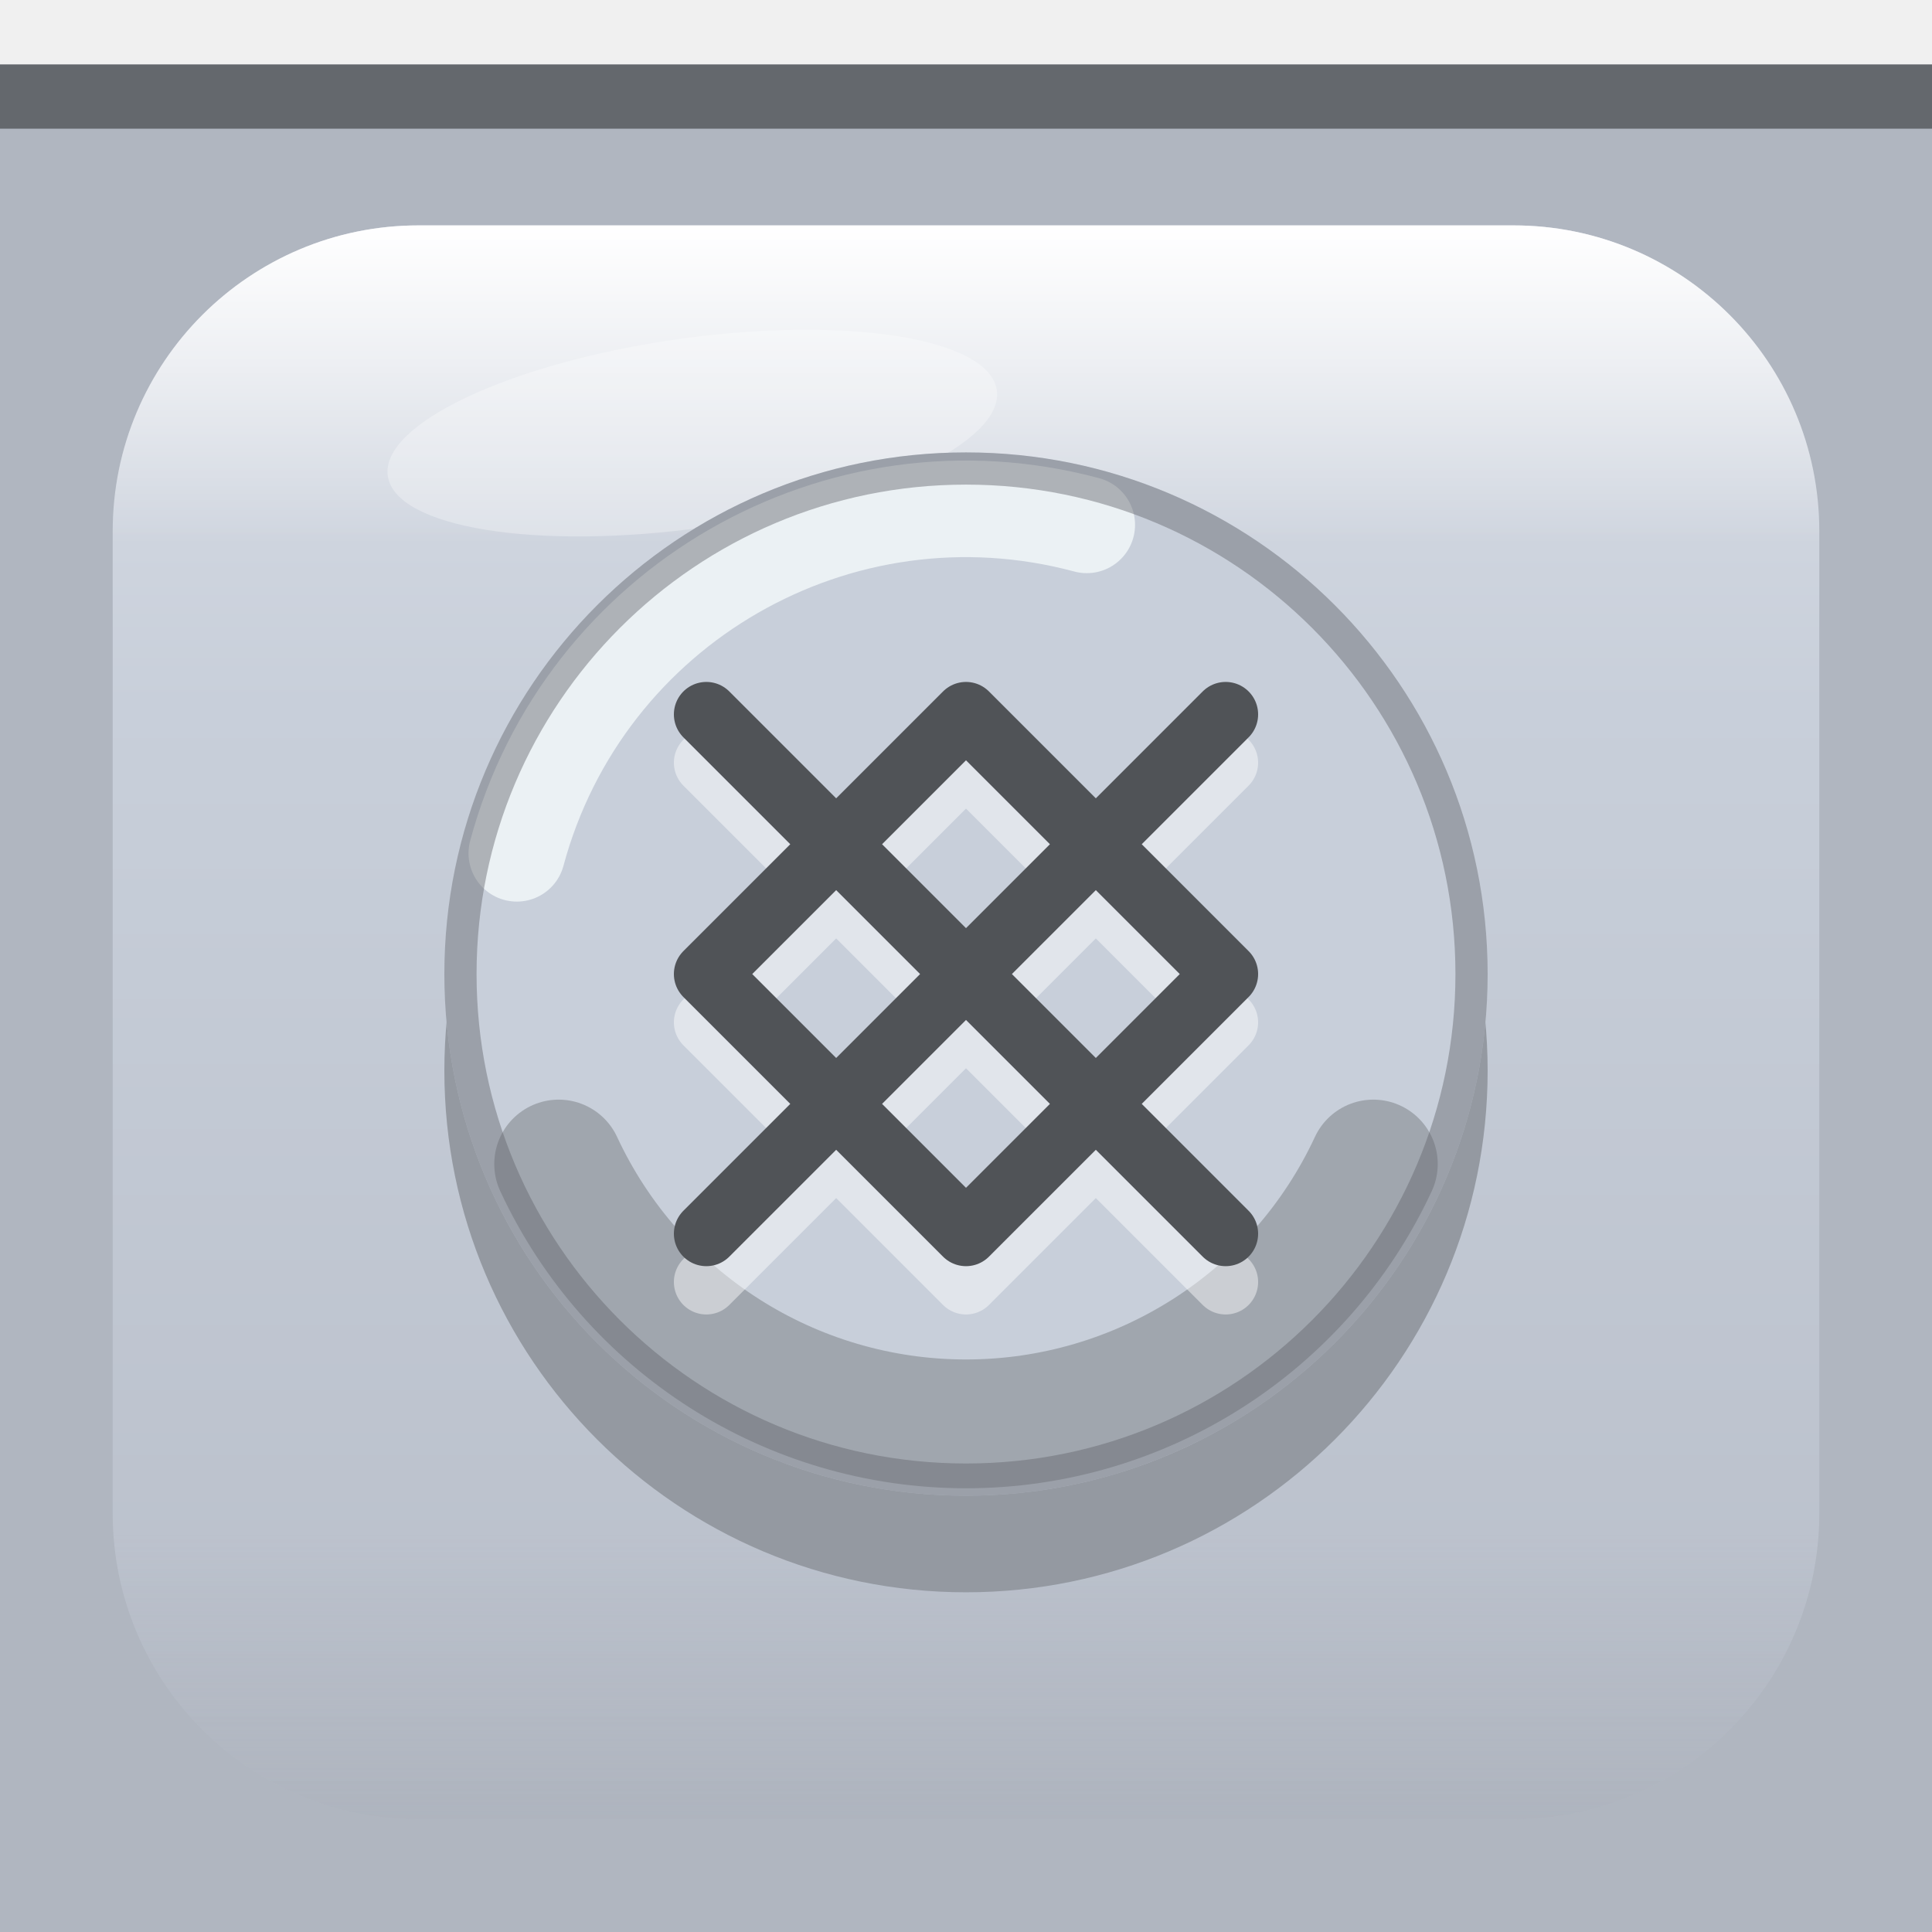
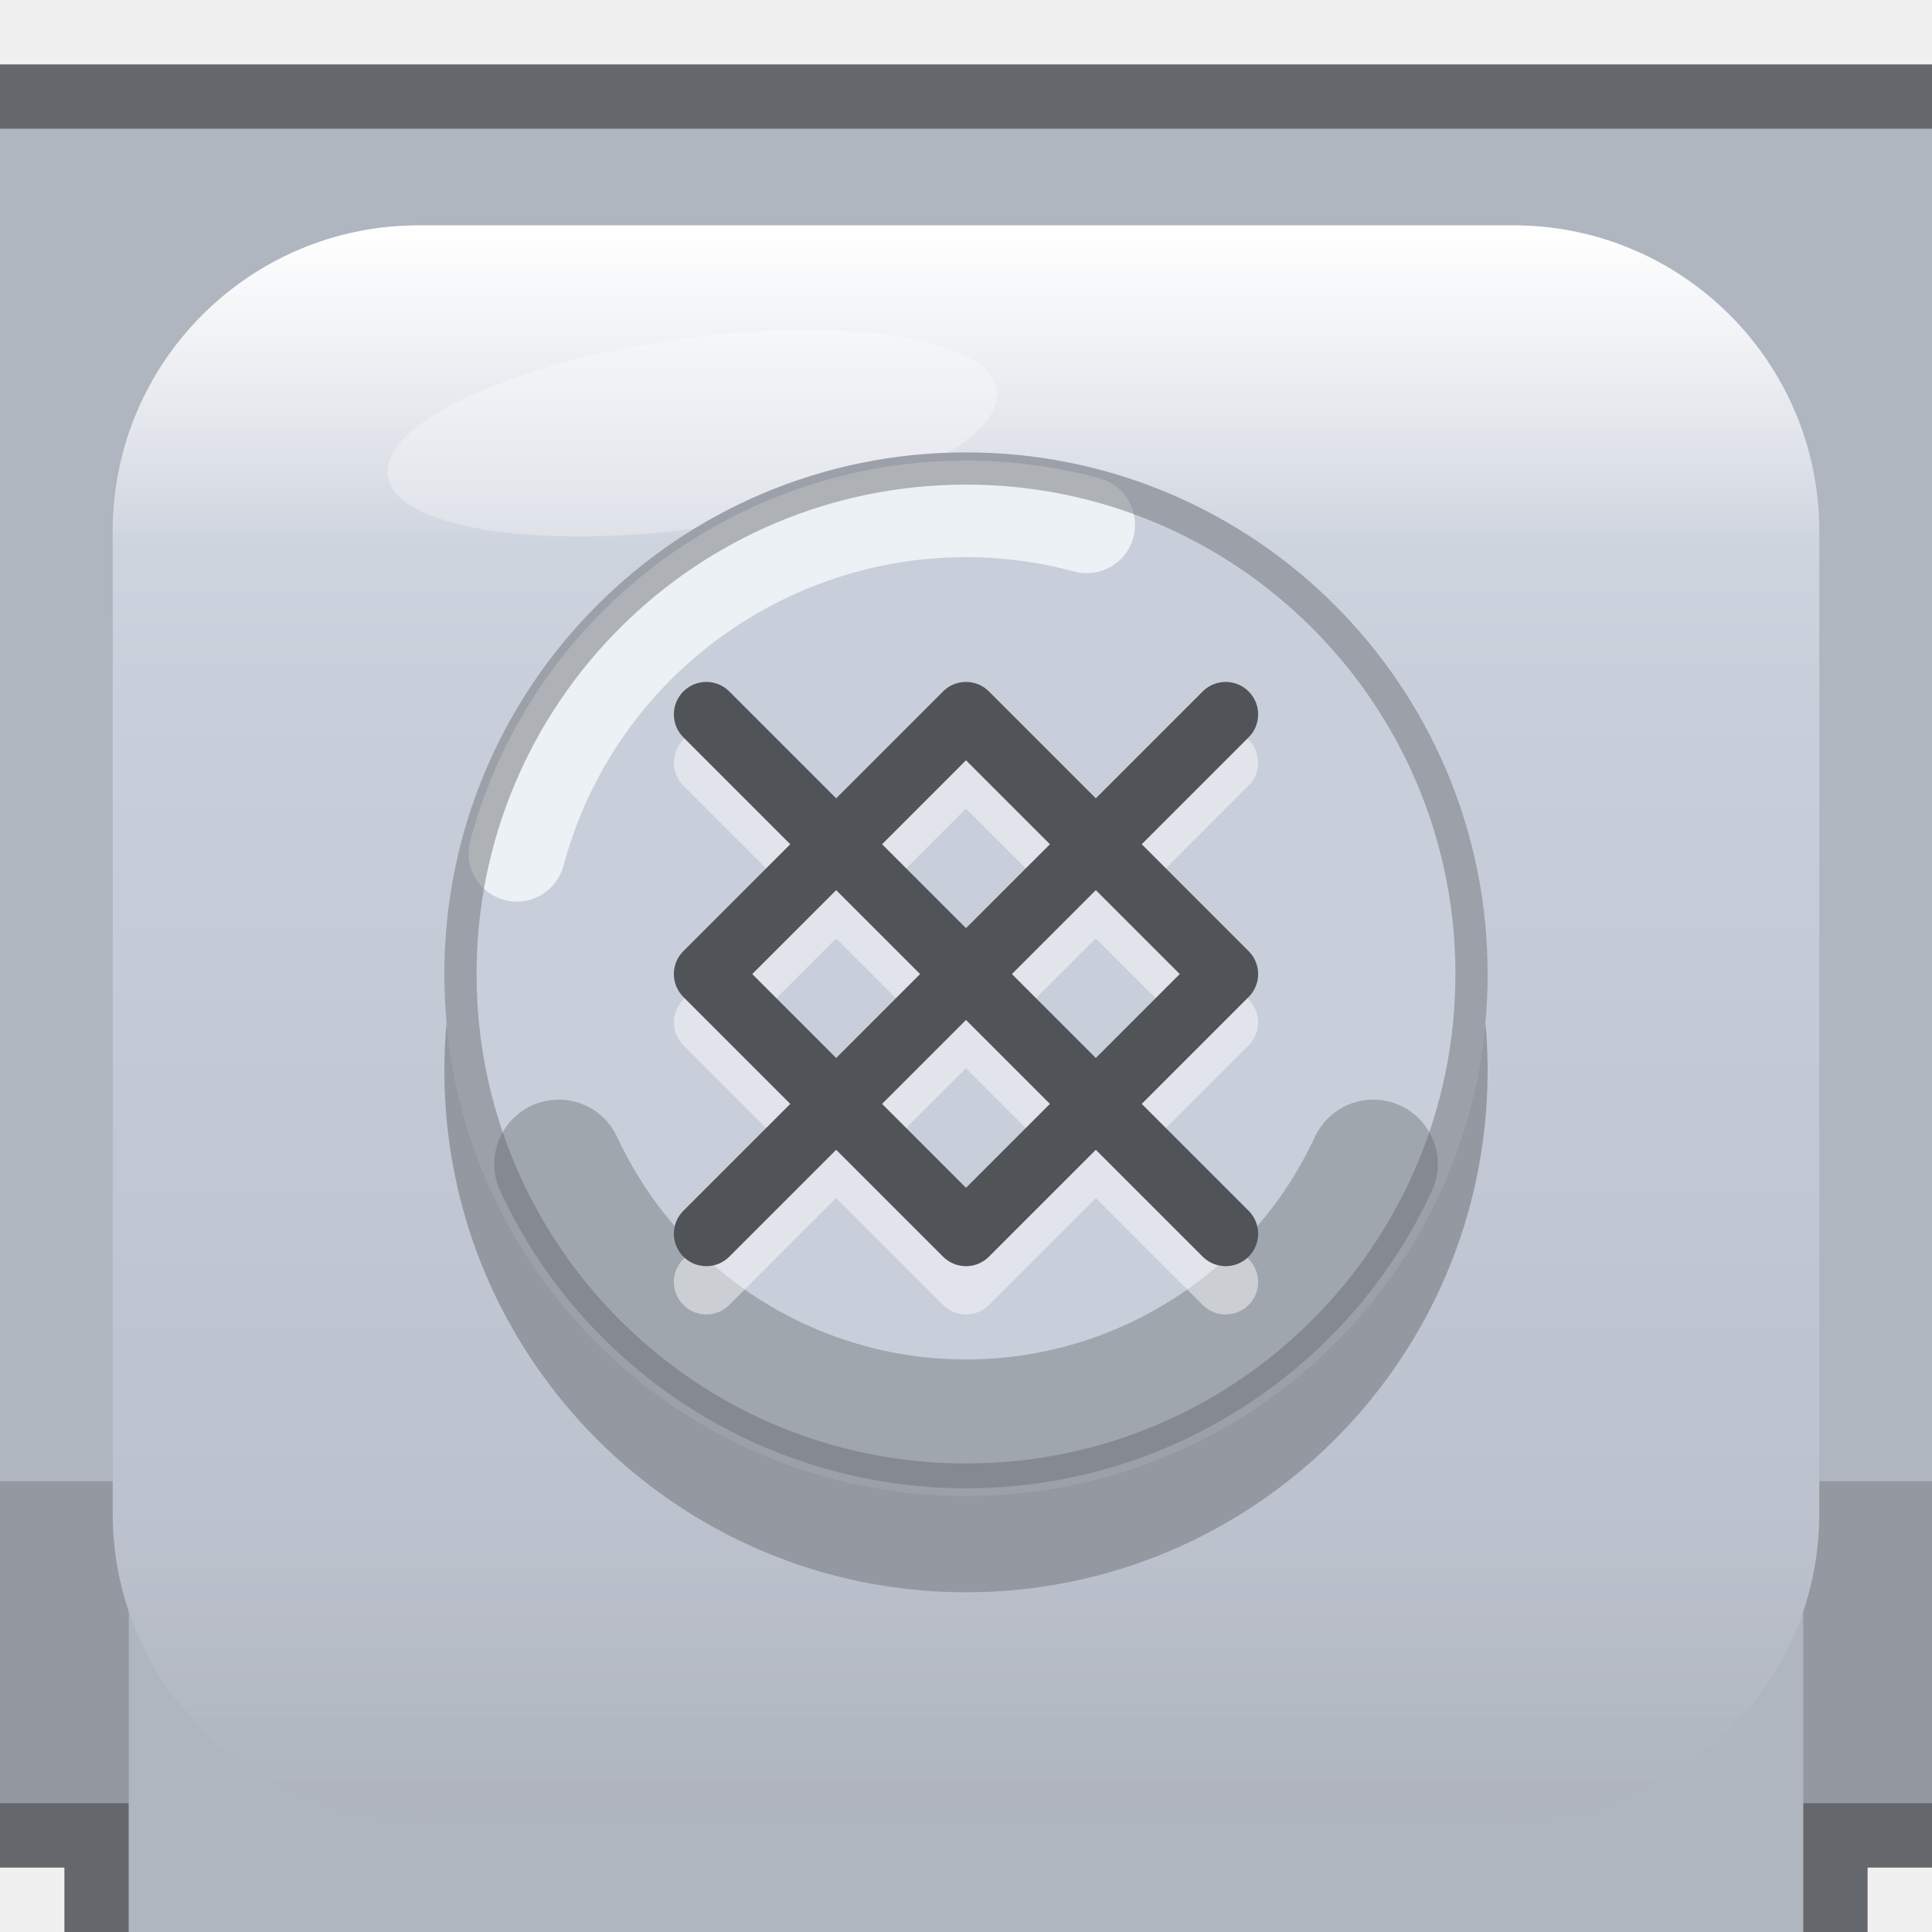
<svg xmlns="http://www.w3.org/2000/svg" width="120" height="120" viewBox="120 120 120 120" data-scale="1.5" data-pivot="0.5 0.5" data-anchor="0.5 0.4958" data-stud="64.8" data-sym="50.4">
  <defs>
    <linearGradient id="pg0" x1="0" y1="0" x2="0" y2="1">
      <stop offset="0" stop-color="#DADEE6" />
      <stop offset="0.3" stop-color="#C8CFDA" />
      <stop offset="1" stop-color="#B8BEC9" />
    </linearGradient>
    <linearGradient id="pb1" x1="0" y1="0" x2="0" y2="1">
      <stop offset="0" stop-color="#FFFFFF" />
      <stop offset="1" stop-color="#FFFFFF" stop-opacity="0" />
    </linearGradient>
    <linearGradient id="ps2" x1="0" y1="0" x2="0" y2="1">
      <stop offset="0" stop-color="#9499A1" stop-opacity="0" />
      <stop offset="1" stop-color="#9499A1" stop-opacity="0.28" />
    </linearGradient>
  </defs>
-   <path d="M356 148L356 332A24 24 0 0 1 332 356L28 356A24 24 0 0 1 4 332L4 148A24 24 0 0 1 28 124L332 124A24 24 0 0 1 356 148Z" fill="#64686D" />
-   <path d="M352 148L352 332A20 20 0 0 1 332 352L28 352A20 20 0 0 1 8 332L8 148A20 20 0 0 1 28 128L332 128A20 20 0 0 1 352 148Z" fill="#9499A1" />
-   <path d="M352 148L352 312A20 20 0 0 1 332 332L28 332A20 20 0 0 1 8 312L8 148A20 20 0 0 1 28 128L332 128A20 20 0 0 1 352 148Z" fill="#B0B6C0" />
+   <path d="M356 148L356 212A24 24 0 0 1 332 236L236 236L236 332A24 24 0 0 1 212 356L148 356A24 24 0 0 1 124 332L124 236L28 236A24 24 0 0 1 4 212L4 148A24 24 0 0 1 28 124L332 124A24 24 0 0 1 356 148Z" fill="#64686D" />
+   <path d="M352 148L352 212A20 20 0 0 1 332 232L232 232L232 332A20 20 0 0 1 212 352L148 352A20 20 0 0 1 128 332L128 232L28 232A20 20 0 0 1 8 212L8 148A20 20 0 0 1 28 128L332 128A20 20 0 0 1 352 148Z" fill="#9499A1" />
+   <path d="M352 148L352 192A20 20 0 0 1 332 212L232 212L232 312A20 20 0 0 1 212 332L148 332A20 20 0 0 1 128 312L128 212L28 212A20 20 0 0 1 8 192L8 148A20 20 0 0 1 28 128L332 128A20 20 0 0 1 352 148Z" fill="#B0B6C0" />
  <clipPath id="pc3">
    <path d="M146 134H214A19 19 0 0 1 233 153V214A19 19 0 0 1 214 233H146A19 19 0 0 1 127 214V153A19 19 0 0 1 146 134Z" />
  </clipPath>
  <path d="M146 134H214A19 19 0 0 1 233 153V214A19 19 0 0 1 214 233H146A19 19 0 0 1 127 214V153A19 19 0 0 1 146 134Z" fill="url(#pg0)" />
  <g clip-path="url(#pc3)">
    <rect x="127" y="134" width="106" height="19.8" fill="url(#pb1)" />
    <rect x="127" y="215.2" width="106" height="18.8" fill="url(#ps2)" />
    <ellipse cx="163" cy="146.9" rx="19.1" ry="5.9" transform="rotate(-8 163 146.9)" fill="#FFFFFF" fill-opacity="0.3" />
  </g>
  <circle cx="180" cy="186.5" r="32.4" fill="#9499A1" />
  <circle cx="180" cy="180.5" r="32.4" fill="#C8CFDA" />
  <path d="M205.3 192.3A27.9 27.9 0 0 1 154.7 192.3" fill="none" stroke="#A0A6AE" stroke-width="8" stroke-linecap="round" />
  <path d="M152.1 173A28.9 28.9 0 0 1 187.5 152.6" fill="none" stroke="#FAFFFF" stroke-opacity="0.7" stroke-width="6" stroke-linecap="round" />
  <circle cx="180" cy="180.5" r="31.4" fill="none" stroke="#64686D" stroke-opacity="0.45" stroke-width="2" />
  <g transform="translate(154.8 158.3) scale(0.504)">
    <g opacity="0.45">
      <path d="M18 50L50 18M18 82L82 18M50 82L82 50M18 50L50 82M18 18L82 82M50 18L82 50" fill="none" stroke="#FFFFFF" stroke-width="8" stroke-linecap="round" stroke-linejoin="round" />
    </g>
  </g>
  <g transform="translate(154.8 155.3) scale(0.504)">
    <g>
      <path d="M18 50L50 18M18 82L82 18M50 82L82 50M18 50L50 82M18 18L82 82M50 18L82 50" fill="none" stroke="#505357" stroke-width="8" stroke-linecap="round" stroke-linejoin="round" />
    </g>
  </g>
</svg>
